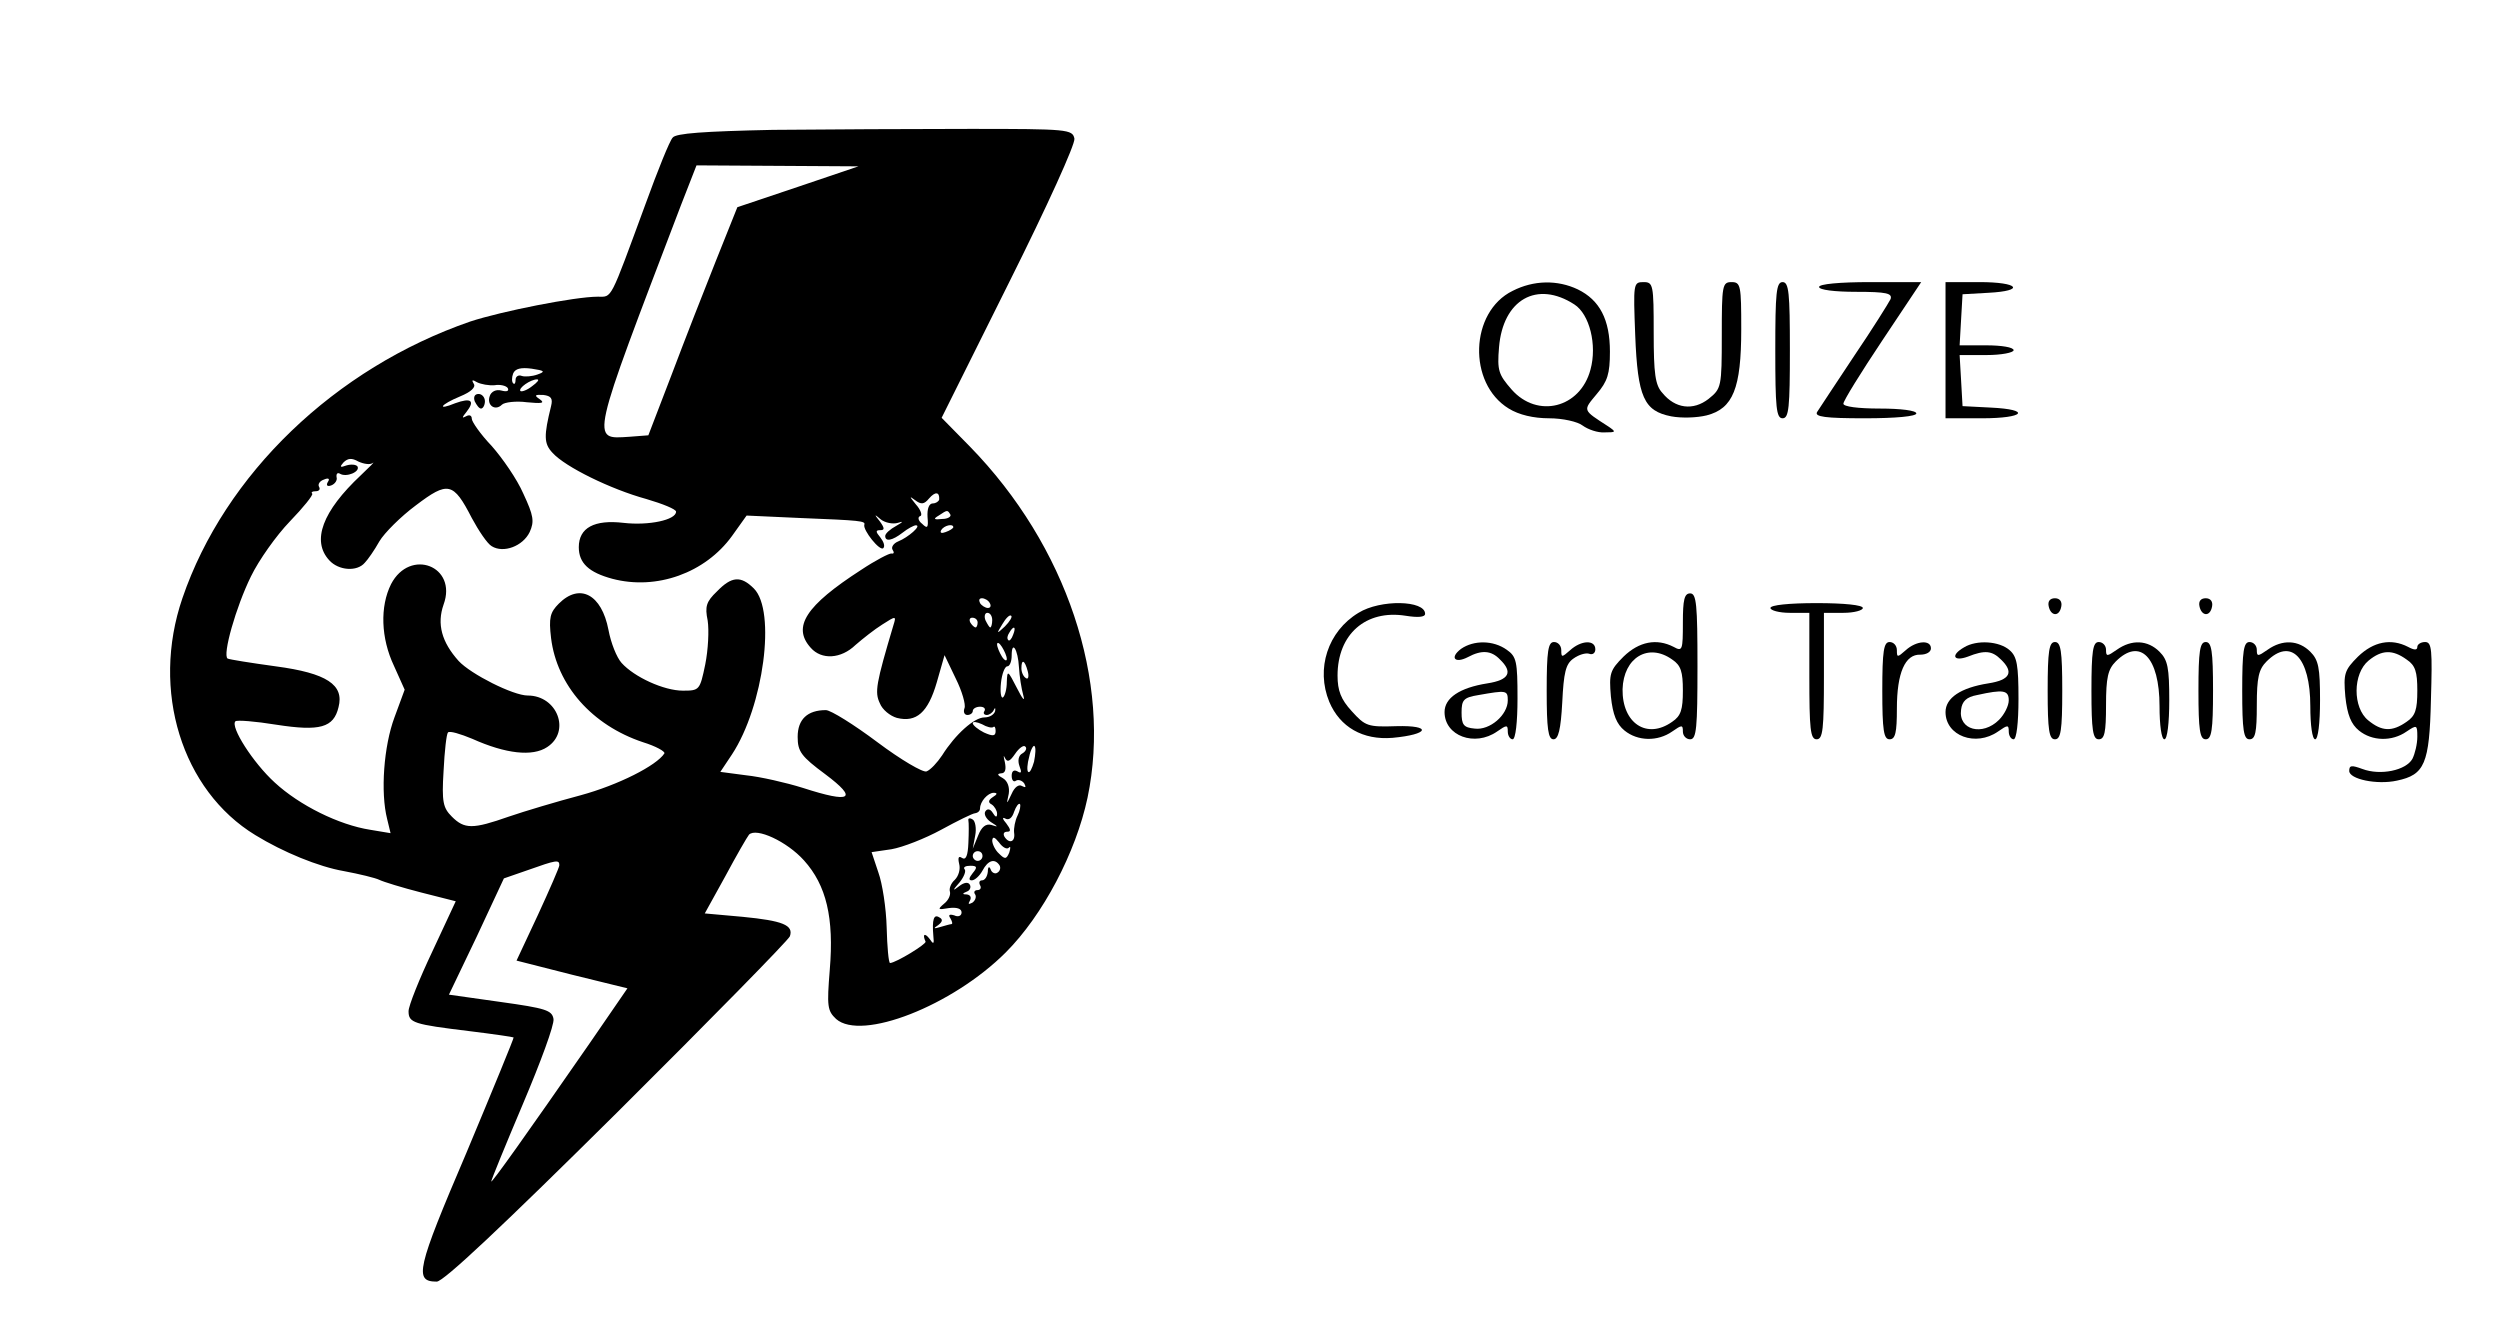
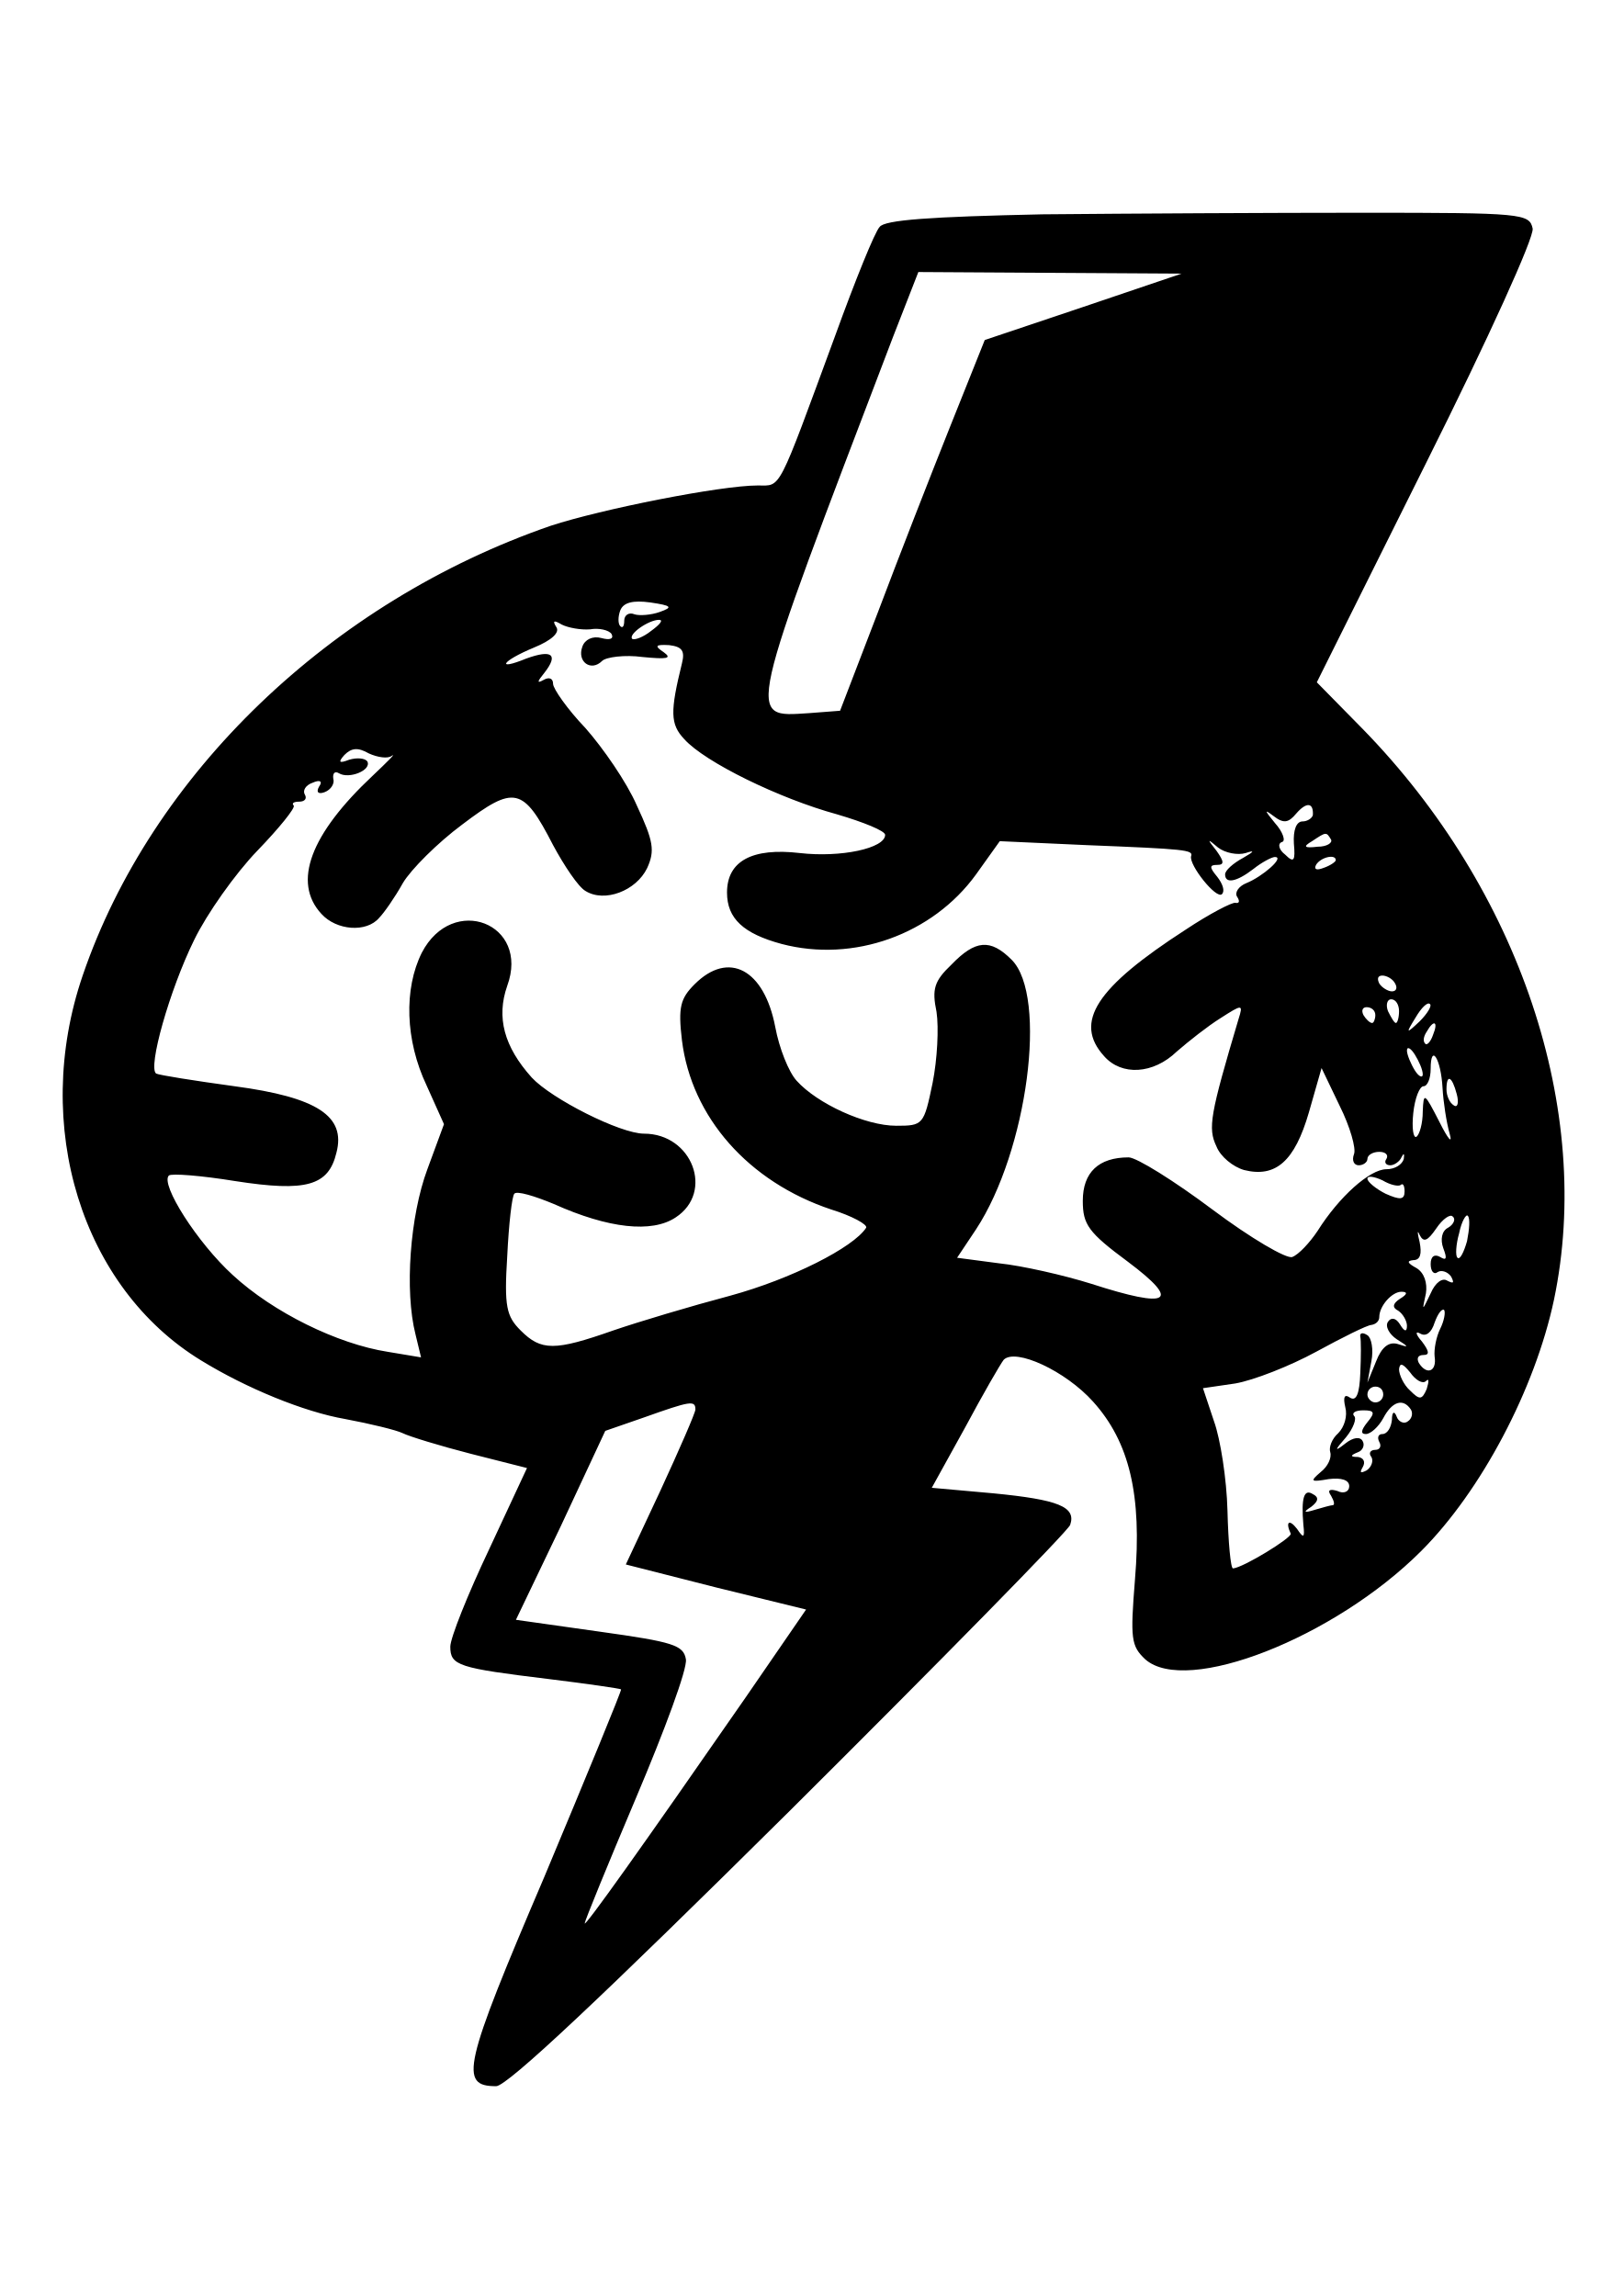
- <svg xmlns="http://www.w3.org/2000/svg" version="1.0" width="514pt" height="273pt" viewBox="0 0 514 273" preserveAspectRatio="xMidYMid meet">
-   <g transform="translate(0,273) scale(0.1,-0.1)" fill="#000000" stroke="none">
-     <path d="M1589 2463 c-141 -3 -200 -7 -206 -16 -6 -6 -31 -68 -56 -137 -74 -201 -68 -190 -98 -190 -47 0 -198 -30 -262 -51 -278 -96 -505 -314 -592 -569 -65 -190 -1 -395 150 -487 57 -35 130 -65 182 -74 32 -6 65 -14 73 -18 8 -4 47 -16 86 -26 l71 -18 -48 -103 c-27 -57 -49 -112 -49 -123 0 -24 10 -27 125 -41 49 -6 90 -12 91 -13 1 -1 -43 -108 -97 -237 -103 -241 -108 -265 -61 -265 14 0 135 114 371 348 192 191 352 354 355 362 8 23 -15 32 -97 40 l-78 7 42 76 c23 43 45 81 49 86 15 15 78 -14 113 -53 46 -51 62 -118 53 -225 -6 -75 -5 -84 13 -101 52 -46 239 27 349 137 76 76 144 205 168 318 50 239 -43 518 -242 722 l-58 59 138 277 c80 160 137 286 135 297 -4 19 -13 20 -214 20 -116 0 -298 -1 -406 -2z m52 -117 l-125 -42 -44 -110 c-24 -60 -65 -165 -91 -234 l-48 -125 -39 -3 c-80 -5 -82 -17 106 476 l32 82 166 -1 167 -1 -124 -42z m-536 -386 c-11 -4 -26 -5 -32 -3 -7 3 -13 -1 -13 -8 0 -7 -2 -10 -5 -7 -3 3 -3 12 0 20 4 10 16 13 38 10 27 -4 29 -6 12 -12z m-88 -22 c11 2 24 -1 27 -6 3 -6 -2 -8 -13 -5 -11 3 -21 -2 -24 -11 -7 -19 11 -32 25 -18 5 5 29 8 51 5 31 -3 38 -2 27 6 -12 8 -11 10 7 9 16 -2 20 -7 16 -23 -15 -61 -15 -77 3 -96 26 -29 120 -75 193 -95 34 -10 61 -21 61 -26 0 -17 -56 -29 -108 -23 -60 7 -92 -10 -92 -50 0 -33 21 -52 69 -65 91 -24 191 12 246 88 l30 42 110 -5 c125 -5 135 -6 132 -14 -3 -11 32 -55 39 -48 4 4 1 13 -6 22 -10 12 -10 15 0 15 9 0 9 4 -1 18 -12 15 -12 16 2 4 9 -7 25 -10 35 -7 12 4 11 2 -3 -6 -13 -7 -23 -16 -23 -21 0 -12 14 -10 36 7 10 8 23 15 27 15 13 0 -16 -25 -36 -33 -10 -4 -15 -12 -12 -17 4 -6 3 -9 -2 -8 -4 1 -33 -14 -63 -34 -113 -73 -142 -117 -103 -160 22 -25 62 -23 92 6 15 13 39 32 55 42 28 18 29 18 23 -1 -36 -121 -39 -138 -28 -161 5 -13 21 -26 35 -30 40 -10 64 11 82 73 l16 56 23 -48 c13 -26 21 -54 18 -61 -3 -8 0 -14 6 -14 6 0 11 4 11 8 0 5 7 9 15 9 8 0 12 -4 9 -9 -3 -4 -1 -8 5 -8 5 0 12 5 14 10 3 6 4 5 3 -2 -2 -7 -11 -13 -22 -13 -21 0 -60 -35 -87 -78 -10 -15 -24 -30 -32 -33 -7 -3 -53 24 -101 60 -48 36 -96 66 -106 66 -38 0 -58 -19 -58 -55 0 -30 7 -40 57 -77 68 -51 53 -60 -46 -28 -35 11 -88 23 -117 26 l-53 7 24 36 c65 99 91 295 45 341 -27 27 -46 25 -76 -6 -22 -21 -25 -31 -19 -60 3 -20 1 -60 -5 -90 -11 -53 -12 -54 -46 -54 -39 0 -100 28 -126 57 -10 11 -22 41 -27 68 -14 73 -59 97 -102 54 -18 -18 -21 -29 -16 -71 12 -97 84 -179 189 -214 26 -8 46 -19 44 -23 -16 -25 -95 -65 -172 -86 -49 -13 -116 -33 -148 -44 -74 -26 -91 -26 -117 0 -18 18 -21 30 -17 94 2 41 6 76 9 79 3 4 26 -3 50 -13 69 -31 124 -37 154 -17 49 32 21 106 -40 106 -30 0 -117 44 -142 71 -35 39 -45 76 -31 116 29 79 -69 117 -108 42 -23 -46 -21 -111 6 -168 l22 -49 -21 -57 c-22 -59 -29 -154 -15 -209 l7 -29 -42 7 c-64 10 -145 50 -196 97 -45 41 -92 115 -81 126 3 3 41 0 84 -7 90 -14 118 -6 128 36 12 46 -24 70 -129 84 -51 7 -95 14 -99 16 -11 7 17 106 48 169 16 33 52 84 80 113 28 29 48 54 46 57 -3 3 0 5 7 5 7 0 10 4 7 9 -3 5 1 12 10 15 9 4 13 2 8 -5 -4 -7 -1 -10 7 -7 8 3 13 11 11 17 -1 7 2 10 7 7 13 -8 42 4 36 15 -3 4 -13 5 -23 2 -13 -5 -14 -3 -6 6 9 9 17 10 31 2 11 -5 24 -7 29 -3 6 4 -5 -7 -24 -25 -79 -74 -102 -135 -65 -175 19 -21 57 -24 73 -5 6 6 20 26 30 44 10 17 44 51 75 74 66 50 77 48 115 -26 14 -26 32 -53 41 -58 24 -15 64 0 78 29 10 22 8 34 -13 79 -13 30 -43 73 -65 98 -23 24 -41 50 -41 56 0 7 -5 9 -12 5 -9 -5 -8 -2 1 9 18 23 10 30 -23 18 -39 -16 -31 -3 10 14 22 9 33 19 28 26 -5 8 -3 9 7 3 8 -4 24 -7 36 -6z m77 -2 c-10 -8 -21 -12 -24 -10 -5 6 21 24 34 24 6 0 1 -6 -10 -14z m837 -233 c-1 -4 -7 -8 -13 -8 -8 0 -12 -11 -11 -28 2 -22 0 -25 -11 -14 -8 6 -10 14 -4 16 5 1 1 13 -9 24 -13 16 -14 18 -2 9 13 -10 19 -9 29 3 13 15 22 14 21 -2z m23 -31 c2 -4 -5 -9 -17 -9 -17 -2 -19 0 -7 7 18 12 18 12 24 2z m6 -26 c0 -2 -7 -7 -16 -10 -8 -3 -12 -2 -9 4 6 10 25 14 25 6z m75 -156 c3 -5 2 -10 -4 -10 -5 0 -13 5 -16 10 -3 6 -2 10 4 10 5 0 13 -4 16 -10z m5 -35 c0 -8 -2 -15 -4 -15 -2 0 -6 7 -10 15 -3 8 -1 15 4 15 6 0 10 -7 10 -15z m26 -13 c-17 -16 -18 -16 -5 5 7 12 15 20 18 17 3 -2 -3 -12 -13 -22z m-56 8 c0 -5 -2 -10 -4 -10 -3 0 -8 5 -11 10 -3 6 -1 10 4 10 6 0 11 -4 11 -10z m73 -25 c-3 -9 -8 -14 -10 -11 -3 3 -2 9 2 15 9 16 15 13 8 -4z m-13 -50 c0 -5 -5 -3 -10 5 -5 8 -10 20 -10 25 0 6 5 3 10 -5 5 -8 10 -19 10 -25z m25 -17 c1 -18 5 -44 9 -58 4 -14 -2 -7 -13 15 -19 37 -20 38 -21 13 0 -15 -4 -29 -8 -32 -4 -2 -6 11 -4 30 2 19 8 34 13 34 5 0 9 10 9 22 0 33 13 13 15 -24z m18 -8 c3 -11 1 -18 -4 -14 -5 3 -9 12 -9 20 0 20 7 17 13 -6z m-71 -115 c3 3 5 -1 5 -8 0 -11 -6 -11 -24 -3 -12 6 -23 15 -23 19 0 4 8 3 19 -2 10 -6 20 -8 23 -6z m60 -54 c-8 -4 -10 -15 -6 -26 5 -13 4 -16 -4 -11 -7 4 -12 1 -12 -9 0 -9 4 -14 9 -10 5 3 13 0 17 -6 4 -8 3 -9 -5 -5 -6 4 -15 -2 -21 -16 -11 -23 -11 -23 -6 0 2 13 -2 26 -12 32 -11 6 -13 9 -4 10 9 0 11 8 8 23 -3 12 -3 16 0 9 5 -10 10 -8 21 8 8 12 18 19 21 15 4 -3 1 -10 -6 -14z m24 -17 c-4 -14 -9 -24 -12 -21 -3 2 -2 17 2 31 3 15 9 25 11 22 3 -3 2 -17 -1 -32z m-85 -73 c-9 -6 -10 -11 -2 -15 6 -4 11 -13 11 -19 0 -8 -3 -8 -9 2 -5 8 -11 9 -15 3 -4 -6 2 -16 11 -22 16 -10 16 -11 1 -6 -11 3 -20 -4 -27 -22 l-11 -27 5 27 c3 15 0 30 -5 33 -6 4 -10 3 -9 -2 1 -4 1 -25 0 -46 -1 -26 -5 -36 -13 -31 -7 5 -9 1 -6 -12 3 -11 -1 -25 -9 -33 -8 -7 -12 -18 -10 -24 2 -7 -3 -18 -12 -25 -14 -12 -13 -13 10 -9 16 2 26 -1 26 -9 0 -7 -7 -10 -15 -6 -10 3 -13 1 -8 -6 4 -7 5 -12 2 -12 -2 0 -13 -3 -23 -6 -13 -4 -15 -3 -4 4 9 7 10 12 2 16 -11 7 -15 -4 -12 -39 2 -17 0 -17 -8 -5 -10 13 -15 9 -8 -6 2 -5 -60 -43 -73 -44 -3 0 -6 33 -7 73 -1 40 -9 91 -17 113 l-14 42 41 6 c23 4 69 22 102 40 33 18 65 34 70 34 6 1 10 5 10 10 0 14 16 32 28 32 8 0 8 -3 -2 -9z m51 -38 c-5 -10 -8 -26 -7 -35 3 -19 -10 -24 -20 -8 -3 6 -1 10 6 10 8 0 7 5 -2 17 -8 9 -9 14 -2 10 7 -4 14 1 18 14 4 11 9 18 12 16 2 -3 0 -14 -5 -24z m-18 -66 c4 4 4 0 1 -10 -6 -14 -9 -14 -21 -2 -8 7 -14 20 -14 27 1 9 5 7 14 -4 7 -10 16 -15 20 -11z m-54 -17 c0 -5 -4 -10 -10 -10 -5 0 -10 5 -10 10 0 6 5 10 10 10 6 0 10 -4 10 -10z m-870 -19 c0 -4 -20 -50 -44 -102 l-44 -94 114 -29 114 -28 -77 -112 c-131 -189 -203 -290 -203 -285 0 3 29 74 65 159 36 85 65 163 63 175 -3 18 -16 22 -109 35 l-106 15 57 119 56 120 49 17 c59 21 65 22 65 10z m905 0 c3 -5 1 -12 -4 -15 -5 -4 -12 0 -14 6 -3 8 -6 6 -6 -4 -1 -10 -6 -18 -12 -18 -5 0 -7 -4 -4 -10 3 -5 1 -10 -5 -10 -6 0 -9 -4 -5 -9 3 -5 0 -13 -6 -17 -8 -4 -9 -3 -5 4 4 7 1 12 -6 13 -10 0 -10 2 0 6 6 2 9 9 6 14 -3 6 -12 5 -22 -3 -14 -11 -14 -9 1 8 9 11 14 24 10 27 -3 4 2 7 12 7 14 0 15 -3 5 -15 -8 -10 -9 -15 -2 -15 6 0 16 9 22 20 11 21 25 26 35 11z" />
-     <path d="M976 1905 c4 -8 9 -15 13 -15 4 0 8 7 8 15 0 8 -6 15 -13 15 -8 0 -11 -6 -8 -15z" />
-     <path d="M3110 2132 c-88 -43 -93 -190 -8 -242 21 -13 51 -20 83 -20 28 0 59 -7 69 -15 11 -8 31 -15 45 -14 24 0 24 1 8 12 -54 35 -53 32 -24 67 22 26 27 41 27 87 0 66 -21 106 -66 128 -42 20 -91 19 -134 -3z m127 -28 c31 -20 47 -83 33 -134 -21 -79 -109 -101 -162 -41 -27 31 -30 39 -26 87 8 98 78 138 155 88z" />
-     <path d="M3362 2041 c5 -128 18 -156 74 -167 21 -4 53 -3 73 2 54 14 71 55 71 177 0 90 -1 97 -20 97 -19 0 -20 -7 -20 -109 0 -107 -1 -110 -27 -131 -32 -25 -69 -20 -95 12 -15 16 -18 40 -18 124 0 99 -1 104 -21 104 -21 0 -21 -3 -17 -109z" />
-     <path d="M3650 2010 c0 -118 2 -140 15 -140 13 0 15 22 15 140 0 118 -2 140 -15 140 -13 0 -15 -22 -15 -140z" />
-     <path d="M3740 2140 c0 -6 32 -10 76 -10 63 0 75 -3 71 -15 -4 -8 -37 -61 -75 -117 -38 -57 -72 -109 -76 -115 -6 -10 17 -13 98 -13 64 0 106 4 106 10 0 6 -32 10 -75 10 -45 0 -75 4 -75 10 0 6 36 64 80 130 l80 120 -105 0 c-63 0 -105 -4 -105 -10z" />
-     <path d="M4000 2010 l0 -140 75 0 c88 0 102 18 18 22 l-58 3 -3 53 -3 52 55 0 c31 0 56 5 56 10 0 6 -25 10 -56 10 l-55 0 3 53 3 52 53 3 c77 4 63 22 -18 22 l-70 0 0 -140z" />
-     <path d="M3460 1450 c0 -57 -1 -60 -19 -50 -35 18 -71 11 -103 -20 -28 -28 -30 -35 -26 -82 4 -38 12 -57 28 -70 27 -22 68 -23 98 -2 20 14 22 14 22 0 0 -9 7 -16 15 -16 13 0 15 23 15 150 0 127 -2 150 -15 150 -12 0 -15 -13 -15 -60z m-22 -76 c18 -12 22 -25 22 -64 0 -39 -4 -52 -22 -64 -52 -37 -103 -3 -102 67 2 65 53 96 102 61z" />
-     <path d="M4212 1484 c4 -21 22 -23 26 -1 2 10 -3 17 -13 17 -10 0 -15 -6 -13 -16z" />
-     <path d="M4522 1484 c4 -21 22 -23 26 -1 2 10 -3 17 -13 17 -10 0 -15 -6 -13 -16z" />
-     <path d="M2793 1470 c-63 -38 -88 -115 -60 -183 22 -52 69 -79 130 -74 76 7 82 26 8 24 -59 -2 -64 0 -92 31 -22 24 -29 42 -29 73 0 85 58 136 140 123 25 -4 40 -3 40 4 0 28 -92 30 -137 2z" />
-     <path d="M3640 1480 c0 -5 18 -10 40 -10 l40 0 0 -130 c0 -109 2 -130 15 -130 13 0 15 21 15 130 l0 130 40 0 c22 0 40 5 40 10 0 6 -38 10 -95 10 -57 0 -95 -4 -95 -10z" />
-     <path d="M3004 1396 c-24 -18 -13 -31 14 -17 28 15 48 14 66 -5 27 -26 19 -42 -26 -49 -57 -9 -88 -30 -88 -59 0 -49 62 -72 108 -40 20 14 22 14 22 0 0 -9 5 -16 10 -16 6 0 10 35 10 84 0 76 -2 86 -22 100 -28 20 -68 20 -94 2z m96 -106 c0 -30 -37 -62 -68 -58 -23 2 -27 8 -27 33 0 26 4 31 35 36 57 10 60 10 60 -11z" />
-     <path d="M3180 1310 c0 -79 3 -100 14 -100 10 0 15 20 18 76 3 61 7 79 23 90 11 8 25 12 32 10 7 -3 13 1 13 9 0 20 -29 19 -52 -2 -17 -15 -18 -15 -18 0 0 10 -7 17 -15 17 -12 0 -15 -18 -15 -100z" />
-     <path d="M3870 1310 c0 -82 3 -100 15 -100 12 0 15 14 15 63 0 74 17 112 48 111 12 0 22 5 22 13 0 18 -30 16 -52 -4 -17 -15 -18 -15 -18 0 0 10 -7 17 -15 17 -12 0 -15 -18 -15 -100z" />
-     <path d="M4038 1399 c-28 -16 -22 -30 8 -19 35 14 50 12 68 -6 27 -26 19 -42 -26 -49 -57 -9 -88 -30 -88 -59 0 -49 62 -72 108 -40 20 14 22 14 22 0 0 -9 5 -16 10 -16 6 0 10 34 10 83 0 69 -3 87 -18 100 -21 19 -68 22 -94 6z m92 -109 c0 -11 -9 -29 -20 -40 -34 -34 -84 -21 -78 21 2 17 11 26 33 30 54 12 65 10 65 -11z" />
-     <path d="M4210 1310 c0 -82 3 -100 15 -100 12 0 15 18 15 100 0 82 -3 100 -15 100 -12 0 -15 -18 -15 -100z" />
-     <path d="M4300 1310 c0 -82 3 -100 15 -100 12 0 15 14 15 70 0 57 4 74 20 90 50 50 90 9 90 -92 0 -39 4 -68 10 -68 6 0 10 33 10 80 0 67 -3 83 -20 100 -24 24 -57 26 -88 4 -20 -14 -22 -14 -22 0 0 9 -7 16 -15 16 -12 0 -15 -18 -15 -100z" />
-     <path d="M4520 1310 c0 -82 3 -100 15 -100 12 0 15 18 15 100 0 82 -3 100 -15 100 -12 0 -15 -18 -15 -100z" />
-     <path d="M4610 1310 c0 -82 3 -100 15 -100 12 0 15 14 15 70 0 57 4 74 20 90 50 50 90 9 90 -92 0 -39 4 -68 10 -68 6 0 10 33 10 80 0 67 -3 83 -20 100 -24 24 -57 26 -88 4 -20 -14 -22 -14 -22 0 0 9 -7 16 -15 16 -12 0 -15 -18 -15 -100z" />
-     <path d="M4848 1380 c-28 -28 -30 -35 -26 -82 4 -38 12 -57 28 -70 27 -22 68 -23 98 -2 21 14 22 14 22 -11 0 -15 -5 -35 -10 -45 -13 -24 -66 -35 -103 -21 -22 8 -27 8 -27 -4 0 -17 57 -29 98 -20 57 12 67 34 70 166 3 103 2 119 -12 119 -9 0 -16 -5 -16 -10 0 -7 -6 -7 -19 0 -35 18 -71 11 -103 -20z m100 -6 c18 -12 22 -25 22 -64 0 -39 -4 -52 -22 -64 -30 -21 -51 -20 -79 3 -32 26 -32 96 1 123 27 22 49 23 78 2z" />
+ <svg xmlns="http://www.w3.org/2000/svg" width="210mm" height="297mm" viewBox="0 0 210 297" version="1.1" id="svg224">
+   <defs id="defs221" />
+   <g id="layer1" style="display:inline">
+     <g transform="matrix(0.07863417,0,0,-0.07863417,-63.08443,148.5386)" fill="#000000" stroke="none" id="g44">
+       <path d="m 2516.865,1536.41 c -183.352,-3.901 -260.074,-9.102 -267.876,-20.806 -7.802,-7.802 -40.311,-88.425 -72.82,-178.15 -96.228,-261.374 -88.425,-247.07 -127.436,-247.07 -61.117,0 -257.473,-39.011 -340.697,-66.319 C 1346.533,899.229 1051.349,615.749 938.217,284.155 853.693,37.085 936.917,-229.491 1133.272,-349.125 c 74.121,-45.513 169.048,-84.524 236.667,-96.227 41.612,-7.802 84.524,-18.205 94.927,-23.407 10.403,-5.202 61.117,-20.806 111.832,-33.81 l 92.326,-23.407 -62.418,-133.938 c -35.11,-74.121 -63.718,-145.641 -63.718,-159.945 0,-31.209 13.004,-35.11 162.546,-53.315 63.718,-7.802 117.033,-15.604 118.334,-16.905 1.3,-1.3 -55.916,-140.44 -126.136,-308.187 -133.938,-313.389 -140.44,-344.598 -79.322,-344.598 18.205,0 175.55,148.242 482.437,452.528 249.671,248.371 457.73,460.331 461.631,470.734 10.403,29.909 -19.505,41.612 -126.136,52.015 l -101.429,9.103 54.616,98.828 c 29.908,55.916 58.517,105.33 63.718,111.832 19.506,19.506 101.429,-18.205 146.942,-68.92 59.817,-66.319 80.623,-153.444 68.919,-292.583 -7.802,-97.528 -6.502,-109.231 16.905,-131.337 67.619,-59.817 310.788,35.11 453.829,178.151 98.828,98.828 187.253,266.576 218.462,413.517 65.018,310.788 -55.916,673.591 -314.689,938.866 l -75.421,76.722 179.451,360.202 c 104.03,208.059 178.151,371.905 175.55,386.209 -5.202,24.707 -16.905,26.007 -278.279,26.007 -150.843,0 -387.51,-1.3 -527.95,-2.601 z m 67.619,-152.143 -162.546,-54.615 -57.216,-143.041 c -31.209,-78.022 -84.524,-214.561 -118.334,-304.286 l -62.418,-162.546 -50.714,-3.901 c -104.03,-6.502 -106.63,-22.106 137.839,618.976 l 41.612,106.63 215.861,-1.3 217.162,-1.3 z M 1887.486,882.325 c -14.304,-5.201 -33.81,-6.502 -41.612,-3.901 -9.103,3.901 -16.905,-1.3 -16.905,-10.403 0,-9.103 -2.601,-13.004 -6.502,-9.103 -3.901,3.901 -3.901,15.604 0,26.008 5.202,13.004 20.806,16.905 49.414,13.004 35.11,-5.201 37.711,-7.802 15.604,-15.604 z m -114.432,-28.608 c 14.304,2.601 31.209,-1.3 35.11,-7.802 3.901,-7.802 -2.601,-10.403 -16.905,-6.502 -14.304,3.901 -27.308,-2.601 -31.209,-14.304 -9.103,-24.707 14.304,-41.612 32.509,-23.407 6.502,6.502 37.711,10.403 66.319,6.502 40.311,-3.901 49.414,-2.601 35.11,7.802 -15.604,10.403 -14.304,13.004 9.102,11.703 20.806,-2.601 26.007,-9.103 20.806,-29.909 -19.506,-79.322 -19.506,-100.128 3.901,-124.835 33.809,-37.711 156.044,-97.528 250.971,-123.535 44.212,-13.004 79.323,-27.308 79.323,-33.81 0,-22.106 -72.821,-37.711 -140.44,-29.909 -78.022,9.103 -119.634,-13.004 -119.634,-65.018 0,-42.912 27.308,-67.619 89.725,-84.524 118.334,-31.209 248.371,15.604 319.891,114.433 l 39.011,54.615 143.041,-6.502 c 162.546,-6.502 175.55,-7.802 171.649,-18.205 -3.901,-14.304 41.612,-71.52 50.715,-62.418 5.201,5.202 1.3,16.905 -7.802,28.608 -13.004,15.604 -13.004,19.505 0,19.505 11.703,0 11.703,5.202 -1.3,23.407 -15.604,19.506 -15.604,20.806 2.601,5.202 11.703,-9.103 32.509,-13.004 45.513,-9.103 15.604,5.202 14.304,2.601 -3.901,-7.802 -16.905,-9.103 -29.909,-20.806 -29.909,-27.308 0,-15.604 18.205,-13.004 46.813,9.102 13.004,10.403 29.908,19.506 35.11,19.506 16.905,0 -20.806,-32.509 -46.813,-42.912 -13.003,-5.202 -19.505,-15.604 -15.604,-22.106 5.201,-7.802 3.901,-11.703 -2.601,-10.403 -5.202,1.3 -42.912,-18.205 -81.923,-44.212 -146.941,-94.927 -184.652,-152.143 -133.938,-208.059 28.608,-32.509 80.623,-29.909 119.634,7.802 19.505,16.905 50.714,41.612 71.52,54.615 36.41,23.407 37.711,23.407 29.909,-1.3 -46.814,-157.345 -50.715,-179.451 -36.411,-209.359 6.502,-16.905 27.308,-33.81 45.513,-39.011 52.015,-13.004 83.224,14.304 106.63,94.927 l 20.806,72.821 29.909,-62.418 c 16.905,-33.81 27.308,-70.22 23.407,-79.322 -3.901,-10.403 0,-18.205 7.802,-18.205 7.802,0 14.304,5.201 14.304,10.403 0,6.502 9.103,11.703 19.506,11.703 10.403,0 15.604,-5.201 11.703,-11.703 -3.901,-5.201 -1.3,-10.403 6.502,-10.403 6.502,0 15.604,6.502 18.205,13.004 3.901,7.802 5.202,6.502 3.901,-2.601 -2.601,-9.103 -14.304,-16.905 -28.608,-16.905 -27.308,0 -78.022,-45.513 -113.132,-101.429 -13.004,-19.506 -31.209,-39.011 -41.612,-42.912 -9.103,-3.901 -68.92,31.209 -131.337,78.022 -62.418,46.813 -124.835,85.824 -137.839,85.824 -49.414,0 -75.421,-24.707 -75.421,-71.52 0,-39.011 9.102,-52.015 74.121,-100.128 88.425,-66.319 68.92,-78.022 -59.817,-36.41 -45.513,14.304 -114.432,29.908 -152.143,33.81 l -68.92,9.103 31.209,46.813 c 84.524,128.737 118.333,383.609 58.517,443.426 -35.11,35.11 -59.817,32.509 -98.828,-7.802 -28.608,-27.308 -32.509,-40.311 -24.707,-78.022 3.901,-26.007 1.3,-78.022 -6.502,-117.033 -14.304,-68.92 -15.604,-70.22 -59.817,-70.22 -50.714,0 -130.037,36.41 -163.847,74.121 -13.004,14.304 -28.608,53.315 -35.11,88.425 -18.205,94.927 -76.722,126.136 -132.638,70.22 -23.407,-23.407 -27.308,-37.711 -20.806,-92.326 15.604,-126.136 109.231,-232.766 245.77,-278.279 33.809,-10.403 59.817,-24.707 57.216,-29.908 -20.806,-32.509 -123.535,-84.524 -223.664,-111.832 -63.718,-16.905 -150.843,-42.912 -192.454,-57.216 -96.227,-33.81 -118.334,-33.81 -152.143,0 -23.407,23.407 -27.308,39.011 -22.106,122.235 2.601,53.315 7.802,98.828 11.703,102.729 3.901,5.202 33.809,-3.901 65.018,-16.905 89.725,-40.311 161.246,-48.114 200.257,-22.106 63.718,41.612 27.308,137.839 -52.015,137.839 -39.011,0 -152.143,57.216 -184.653,92.326 -45.513,50.714 -58.516,98.828 -40.311,150.843 37.711,102.729 -89.725,152.143 -140.44,54.615 -29.909,-59.817 -27.308,-144.341 7.802,-218.462 l 28.608,-63.718 -27.308,-74.121 c -28.608,-76.722 -37.711,-200.257 -19.506,-271.777 l 9.103,-37.711 -54.616,9.103 c -83.224,13.004 -188.553,65.018 -254.872,126.136 -58.516,53.315 -119.634,149.542 -105.33,163.846 3.901,3.901 53.315,0 109.231,-9.103 117.033,-18.205 153.443,-7.802 166.447,46.813 15.604,59.817 -31.209,91.026 -167.748,109.231 -66.319,9.103 -123.535,18.205 -128.737,20.806 -14.304,9.103 22.106,137.839 62.418,219.762 20.806,42.912 67.619,109.231 104.029,146.942 36.41,37.711 62.418,70.22 59.817,74.121 -3.901,3.901 0,6.502 9.103,6.502 9.102,0 13.004,5.202 9.102,11.703 -3.901,6.502 1.3,15.605 13.004,19.506 11.703,5.202 16.905,2.601 10.403,-6.502 -5.201,-9.103 -1.3,-13.004 9.103,-9.103 10.403,3.901 16.905,14.304 14.304,22.106 -1.3,9.103 2.601,13.004 9.103,9.103 16.905,-10.403 54.616,5.201 46.813,19.505 -3.901,5.202 -16.905,6.502 -29.909,2.601 -16.905,-6.502 -18.205,-3.901 -7.802,7.802 11.703,11.703 22.106,13.004 40.312,2.601 14.304,-6.502 31.209,-9.103 37.711,-3.901 7.802,5.202 -6.502,-9.103 -31.209,-32.509 -102.729,-96.227 -132.638,-175.55 -84.524,-227.564 24.707,-27.308 74.121,-31.209 94.927,-6.502 7.802,7.802 26.007,33.81 39.011,57.216 13.004,22.106 57.216,66.319 97.528,96.227 85.824,65.019 100.128,62.418 149.542,-33.81 18.205,-33.81 41.612,-68.92 53.315,-75.421 31.209,-19.506 83.224,0 101.429,37.711 13.004,28.608 10.403,44.213 -16.905,102.729 -16.905,39.011 -55.916,94.927 -84.524,127.436 -29.909,31.209 -53.315,65.019 -53.315,72.821 0,9.103 -6.502,11.704 -15.604,6.502 -11.704,-6.502 -10.403,-2.601 1.3,11.703 23.407,29.909 13.004,39.011 -29.908,23.407 -50.715,-20.806 -40.312,-3.901 13.004,18.205 28.608,11.703 42.912,24.707 36.41,33.81 -6.502,10.403 -3.901,11.703 9.102,3.901 10.403,-5.202 31.209,-9.102 46.813,-7.802 z m 100.128,-2.601 c -13.004,-10.403 -27.308,-15.604 -31.209,-13.004 -6.502,7.802 27.308,31.209 44.212,31.209 7.803,0 1.3,-7.802 -13.004,-18.205 z M 2961.591,548.13 c -1.3,-5.201 -9.102,-10.403 -16.905,-10.403 -10.403,0 -15.605,-14.304 -14.304,-36.41 2.601,-28.608 0,-32.509 -14.304,-18.205 -10.403,7.802 -13.004,18.205 -5.202,20.806 6.502,1.3 1.3,16.905 -11.703,31.209 -16.905,20.806 -18.205,23.407 -2.601,11.703 16.905,-13.004 24.707,-11.703 37.711,3.901 16.905,19.506 28.608,18.205 27.308,-2.601 z m 29.909,-40.311 c 2.601,-5.201 -6.502,-11.703 -22.106,-11.703 -22.106,-2.601 -24.707,0 -9.102,9.103 23.407,15.604 23.407,15.604 31.209,2.601 z m 7.802,-33.809 c 0,-2.601 -9.103,-9.103 -20.806,-13.004 -10.403,-3.901 -15.604,-2.601 -11.703,5.201 7.802,13.004 32.509,18.205 32.509,7.802 z m 97.528,-202.858 c 3.901,-6.502 2.601,-13.004 -5.201,-13.004 -6.502,0 -16.905,6.502 -20.806,13.004 -3.901,7.802 -2.601,13.004 5.201,13.004 6.502,0 16.905,-5.201 20.806,-13.004 z m 6.502,-45.513 c 0,-10.403 -2.601,-19.506 -5.202,-19.506 -2.601,0 -7.802,9.103 -13.003,19.506 -3.901,10.403 -1.3,19.506 5.201,19.506 7.802,0 13.004,-9.103 13.004,-19.506 z m 33.809,-16.905 c -22.106,-20.806 -23.407,-20.806 -6.502,6.502 9.103,15.604 19.506,26.007 23.407,22.106 3.901,-2.601 -3.901,-15.604 -16.905,-28.608 z m -72.82,10.403 c 0,-6.502 -2.601,-13.004 -5.202,-13.004 -3.901,0 -10.403,6.502 -14.304,13.004 -3.901,7.802 -1.3,13.004 5.202,13.004 7.802,0 14.304,-5.202 14.304,-13.004 z m 94.927,-32.509 c -3.901,-11.703 -10.403,-18.205 -13.004,-14.304 -3.901,3.901 -2.601,11.703 2.601,19.506 11.703,20.806 19.506,16.905 10.403,-5.201 z m -16.905,-65.018 c 0,-6.502 -6.502,-3.901 -13.003,6.502 -6.502,10.403 -13.004,26.007 -13.004,32.509 0,7.802 6.502,3.901 13.004,-6.502 6.502,-10.403 13.003,-24.707 13.003,-32.509 z m 32.509,-22.106 c 1.3,-23.407 6.502,-57.216 11.704,-75.421 5.201,-18.205 -2.601,-9.103 -16.905,19.506 -24.707,48.114 -26.007,49.414 -27.308,16.905 0,-19.506 -5.201,-37.711 -10.403,-41.612 -5.201,-2.601 -7.802,14.304 -5.201,39.011 2.601,24.707 10.403,44.213 16.905,44.213 6.502,0 11.704,13.004 11.704,28.608 0,42.912 16.905,16.905 19.505,-31.209 z m 23.407,-10.403 c 3.901,-14.304 1.3,-23.407 -5.201,-18.205 -6.502,3.901 -11.704,15.604 -11.704,26.007 0,26.007 9.103,22.106 16.905,-7.802 z m -92.326,-149.542 c 3.901,3.901 6.502,-1.3 6.502,-10.403 0,-14.304 -7.802,-14.304 -31.209,-3.901 -15.604,7.802 -29.909,19.506 -29.909,24.707 0,5.201 10.403,3.901 24.707,-2.601 13.004,-7.802 26.007,-10.403 29.909,-7.802 z m 78.022,-70.22 c -10.403,-5.201 -13.004,-19.506 -7.802,-33.81 6.502,-16.905 5.201,-20.806 -5.201,-14.304 -9.103,5.201 -15.604,1.3 -15.604,-11.703 0,-11.703 5.201,-18.205 11.703,-13.004 6.502,3.901 16.905,0 22.106,-7.802 5.202,-10.403 3.901,-11.703 -6.502,-6.502 -7.802,5.202 -19.506,-2.601 -27.308,-20.806 -14.304,-29.909 -14.304,-29.909 -7.802,0 2.601,16.905 -2.601,33.81 -15.604,41.612 -14.304,7.802 -16.905,11.703 -5.201,13.004 11.703,0 14.304,10.403 10.403,29.908 -3.901,15.604 -3.901,20.806 0,11.703 6.502,-13.004 13.004,-10.403 27.308,10.403 10.403,15.604 23.407,24.707 27.308,19.506 5.201,-3.901 1.3,-13.004 -7.802,-18.205 z m 31.209,-22.106 c -5.201,-18.205 -11.703,-31.209 -15.604,-27.308 -3.901,2.601 -2.601,22.106 2.601,40.311 3.901,19.506 11.704,32.509 14.304,28.608 3.901,-3.901 2.601,-22.106 -1.3,-41.612 z m -110.531,-94.927 c -11.703,-7.802 -13.004,-14.304 -2.601,-19.506 7.802,-5.201 14.304,-16.905 14.304,-24.707 0,-10.403 -3.901,-10.403 -11.703,2.601 -6.502,10.403 -14.304,11.703 -19.505,3.901 -5.202,-7.802 2.6,-20.806 14.304,-28.608 20.806,-13.004 20.806,-14.304 1.3,-7.802 -14.304,3.901 -26.008,-5.201 -35.11,-28.608 l -14.304,-35.11 6.502,35.11 c 3.901,19.506 0,39.011 -6.502,42.912 -7.802,5.201 -13.004,3.901 -11.703,-2.601 1.3,-5.201 1.3,-32.509 0,-59.817 -1.3,-33.81 -6.502,-46.813 -16.905,-40.311 -9.103,6.502 -11.703,1.3 -7.802,-15.604 3.901,-14.304 -1.3,-32.509 -11.703,-42.912 -10.403,-9.103 -15.604,-23.407 -13.004,-31.209 2.601,-9.103 -3.901,-23.407 -15.604,-32.509 -18.205,-15.604 -16.905,-16.905 13.004,-11.703 20.806,2.601 33.809,-1.3 33.809,-11.703 0,-9.103 -9.103,-13.004 -19.506,-7.802 -13.004,3.901 -16.905,1.3 -10.403,-7.802 5.201,-9.103 6.502,-15.604 2.601,-15.604 -2.601,0 -16.905,-3.901 -29.909,-7.802 -16.905,-5.201 -19.505,-3.901 -5.201,5.201 11.703,9.103 13.004,15.604 2.601,20.806 -14.304,9.103 -19.505,-5.201 -15.604,-50.714 2.601,-22.106 0,-22.106 -10.403,-6.502 -13.004,16.905 -19.505,11.703 -10.403,-7.802 2.601,-6.502 -78.022,-55.916 -94.927,-57.216 -3.901,0 -7.802,42.912 -9.103,94.927 -1.3,52.015 -11.703,118.334 -22.106,146.942 l -18.205,54.615 53.315,7.802 c 29.909,5.201 89.725,28.608 132.638,52.015 42.912,23.407 84.524,44.213 91.026,44.213 7.802,1.3 13.004,6.502 13.004,13.004 0,18.205 20.806,41.612 36.41,41.612 10.403,0 10.403,-3.901 -2.601,-11.703 z m 66.319,-49.414 c -6.502,-13.004 -10.403,-33.81 -9.103,-45.513 3.901,-24.707 -13.004,-31.209 -26.007,-10.403 -3.901,7.802 -1.3,13.004 7.802,13.004 10.403,0 9.103,6.502 -2.601,22.106 -10.403,11.703 -11.703,18.205 -2.601,13.004 9.103,-5.201 18.205,1.3 23.407,18.205 5.201,14.304 11.703,23.407 15.604,20.806 2.601,-3.901 0,-18.205 -6.502,-31.209 z m -23.407,-85.824 c 5.201,5.201 5.201,0 1.3,-13.004 -7.802,-18.205 -11.703,-18.205 -27.308,-2.601 -10.403,9.103 -18.205,26.007 -18.205,35.11 1.3,11.703 6.502,9.103 18.205,-5.202 9.102,-13.004 20.806,-19.506 26.007,-14.304 z m -70.22,-22.106 c 0,-6.502 -5.201,-13.004 -13.003,-13.004 -6.502,0 -13.004,6.502 -13.004,13.004 0,7.802 6.502,13.004 13.004,13.004 7.802,0 13.003,-5.201 13.003,-13.004 z m -1131.321,-24.707 c 0,-5.201 -26.007,-65.018 -57.216,-132.638 l -57.216,-122.235 148.242,-37.711 148.242,-36.41 -100.128,-145.641 c -170.349,-245.77 -263.975,-377.107 -263.975,-370.605 0,3.901 37.711,96.227 84.524,206.759 46.813,110.531 84.524,211.96 81.923,227.565 -3.901,23.407 -20.806,28.608 -141.74,45.513 l -137.839,19.506 74.121,154.744 72.821,156.044 63.718,22.106 c 76.722,27.308 84.524,28.608 84.524,13.004 z m 1176.834,0 c 3.901,-6.502 1.3,-15.604 -5.202,-19.506 -6.502,-5.201 -15.604,0 -18.205,7.802 -3.901,10.403 -7.802,7.802 -7.802,-5.201 -1.3,-13.004 -7.802,-23.407 -15.604,-23.407 -6.502,0 -9.103,-5.201 -5.201,-13.004 3.901,-6.502 1.3,-13.004 -6.502,-13.004 -7.802,0 -11.703,-5.201 -6.502,-11.703 3.901,-6.502 0,-16.905 -7.802,-22.106 -10.403,-5.201 -11.703,-3.901 -6.502,5.202 5.202,9.103 1.3,15.604 -7.802,16.905 -13.004,0 -13.004,2.601 0,7.802 7.802,2.601 11.703,11.703 7.802,18.205 -3.901,7.802 -15.604,6.502 -28.608,-3.901 -18.205,-14.304 -18.205,-11.703 1.3,10.403 11.703,14.304 18.205,31.209 13.004,35.11 -3.901,5.201 2.601,9.103 15.604,9.103 18.205,0 19.506,-3.901 6.502,-19.506 -10.403,-13.004 -11.703,-19.506 -2.601,-19.506 7.802,0 20.806,11.703 28.608,26.007 14.304,27.308 32.509,33.81 45.513,14.304 z" id="path2" style="stroke-width:1.3" />
+     </g>
  </g>
</svg>
